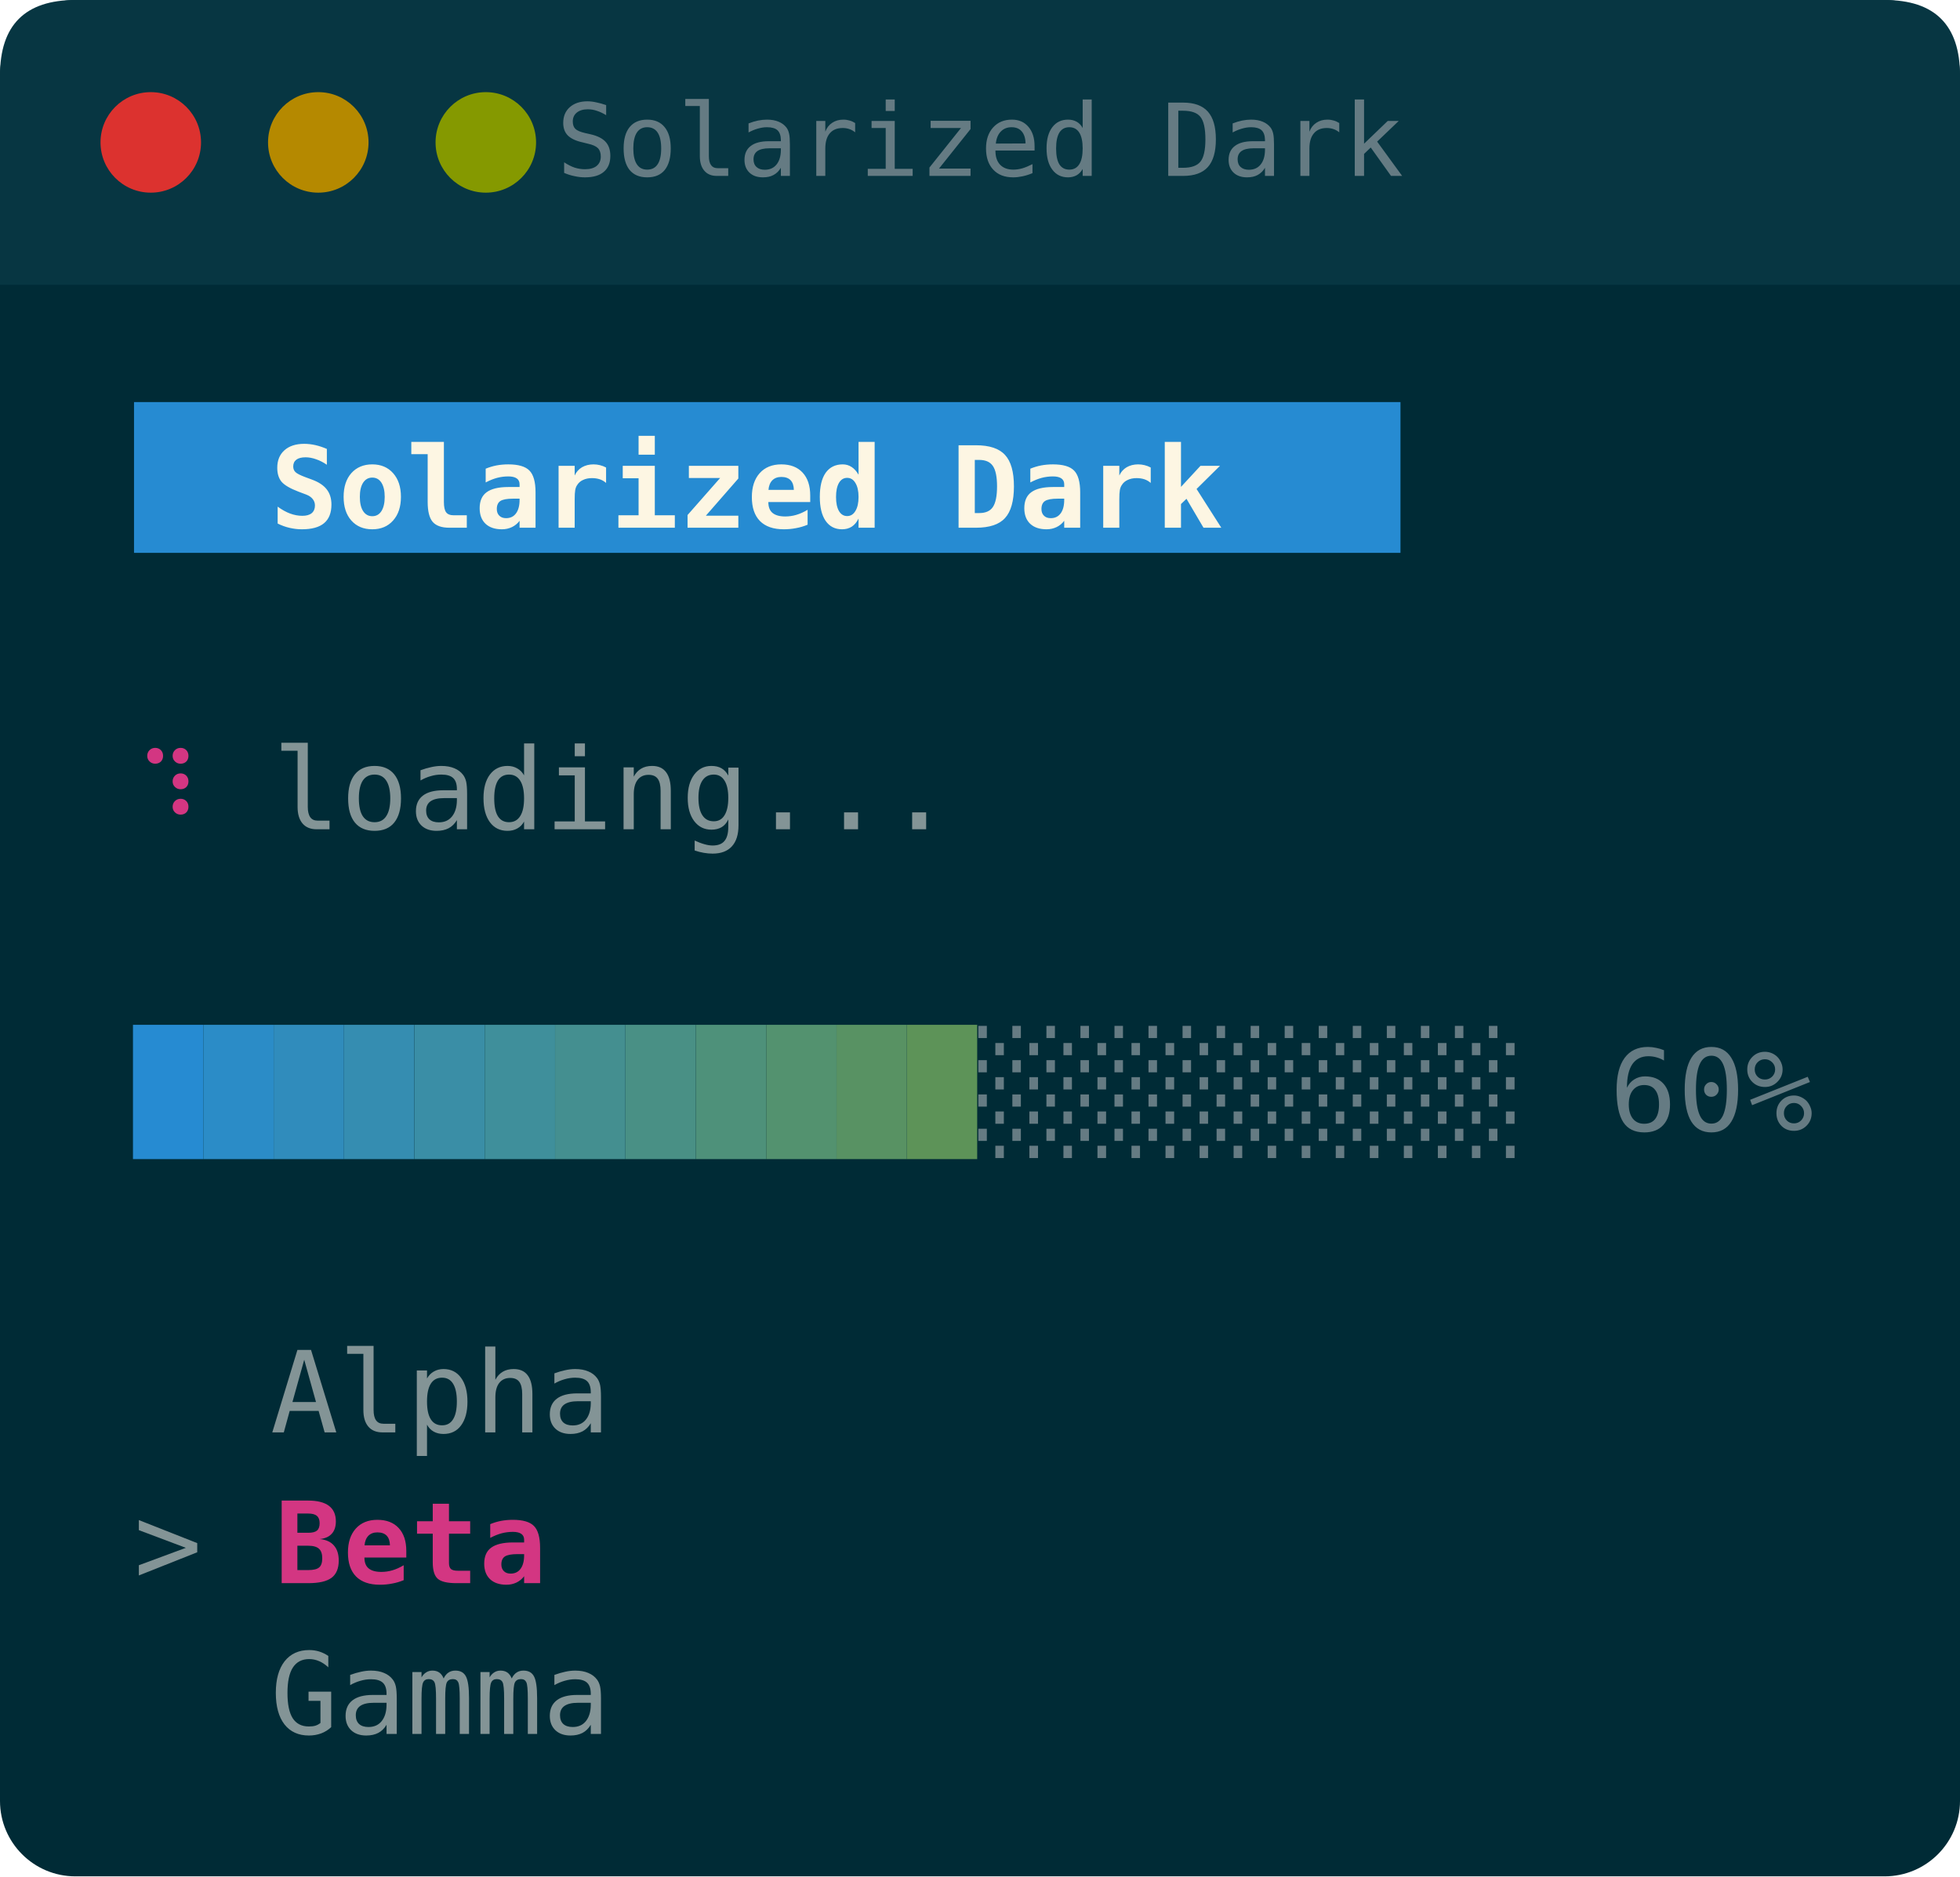
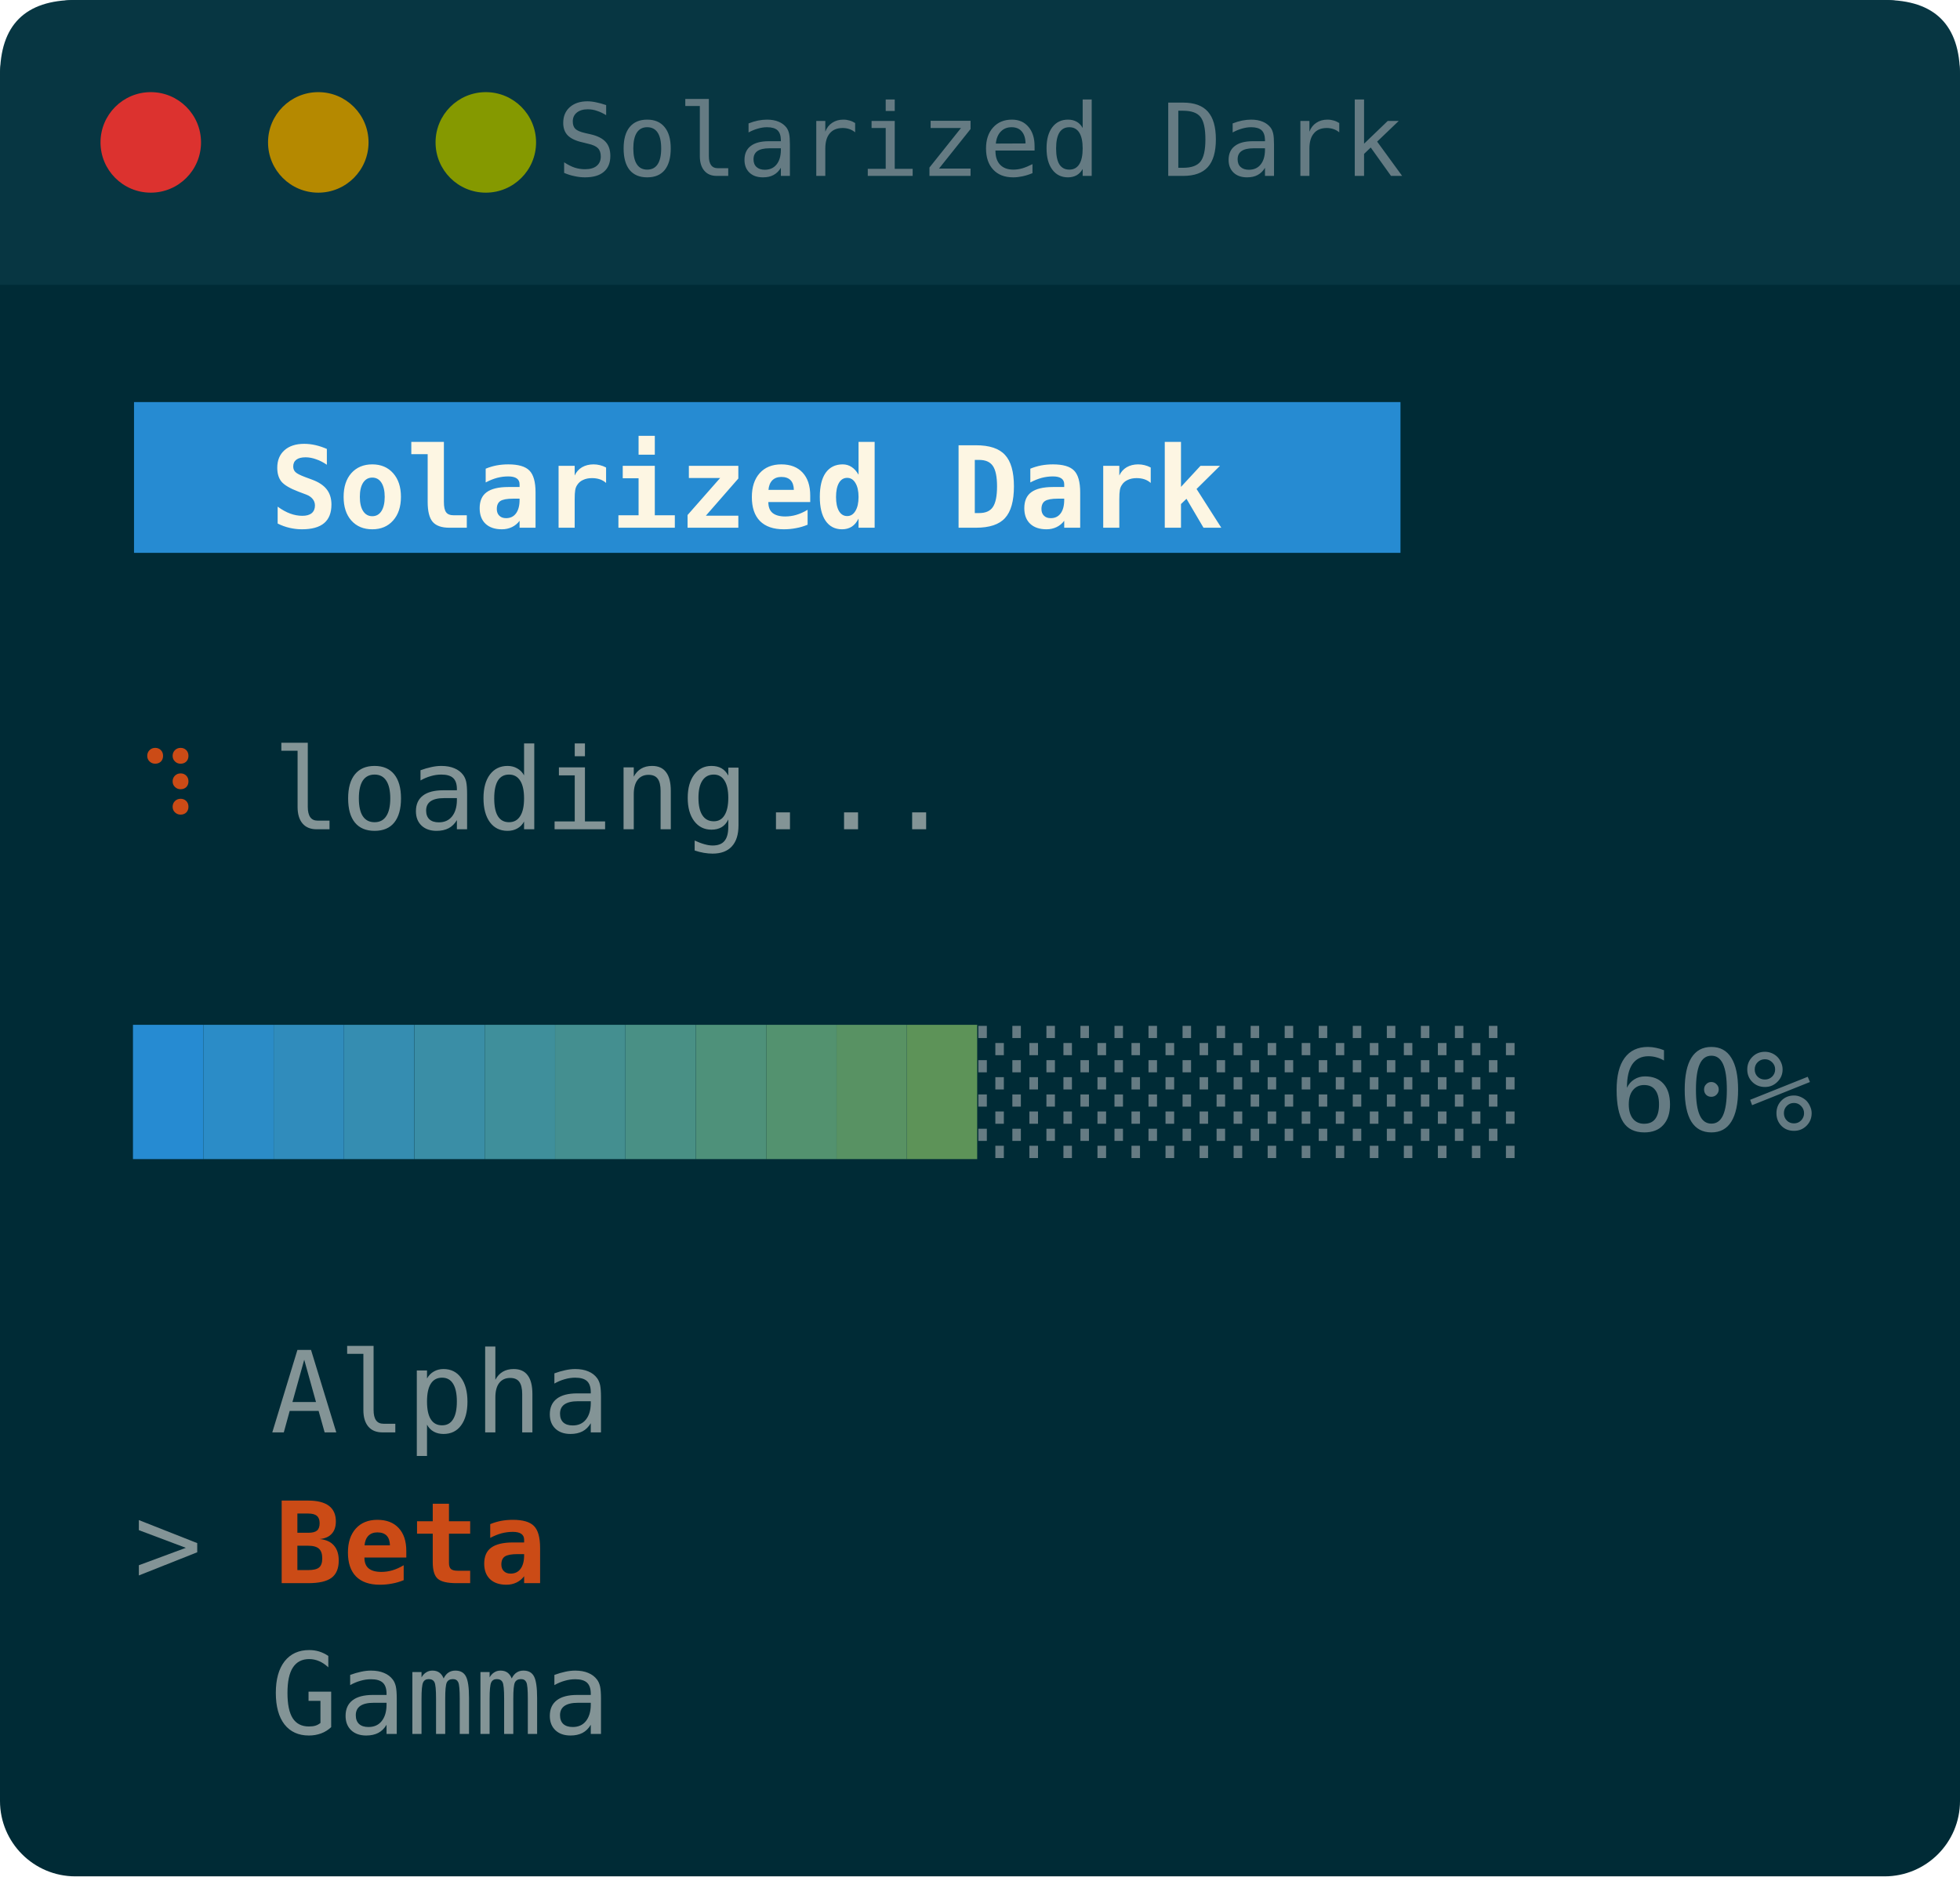
<svg xmlns="http://www.w3.org/2000/svg" width="234" height="224" viewBox="0 0 234 224" font-family="'SFMono-Regular', 'JetBrains Mono', 'Fira Code', 'Cascadia Code', Menlo, Consolas, 'DejaVu Sans Mono', monospace" font-size="13.5">
  <rect x="0" y="0" width="234" height="224" rx="9.0" fill="#002b36" />
  <path d="M0 9.0 Q0 0 9.0 0 H225.0 Q234 0 234 9.0 V34 H0 Z" fill="#073642" />
  <circle cx="18" cy="17" r="6" fill="#dc322f" />
  <circle cx="38" cy="17" r="6" fill="#b58900" />
  <circle cx="58" cy="17" r="6" fill="#859900" />
  <text x="117" y="21" text-anchor="middle" fill="#657b83" font-size="12">Solarized Dark</text>
  <rect x="16.0" y="48.0" width="151.2" height="18.0" fill="#268bd2" />
  <text y="63.0" xml:space="preserve">
    <tspan x="16.0" textLength="151.2" fill="#fdf6e3" font-weight="bold">  Solarized Dark  </tspan>
  </text>
  <text y="99.0" xml:space="preserve">
-     <tspan x="16.0" textLength="8.4" fill="#d33682">⠹</tspan>
+     <tspan x="16.0" textLength="8.4" fill="#cb4b16">⠹</tspan>
    <tspan x="24.4" textLength="193.2" fill="#839496"> loading...            </tspan>
  </text>
  <text y="117.0" xml:space="preserve">
    <tspan x="16.0" textLength="201.6" fill="#839496">                        </tspan>
  </text>
  <text y="135.0" xml:space="preserve">
    <tspan x="16.0" textLength="8.4" fill="#268bd2">█</tspan>
    <tspan x="24.4" textLength="8.4" fill="#2b8cc7">█</tspan>
    <tspan x="32.8" textLength="8.4" fill="#308cbc">█</tspan>
    <tspan x="41.2" textLength="8.4" fill="#358db1">█</tspan>
    <tspan x="49.6" textLength="8.4" fill="#3a8ea6">█</tspan>
    <tspan x="58.0" textLength="8.4" fill="#3f8f9b">█</tspan>
    <tspan x="66.4" textLength="8.4" fill="#448f90">█</tspan>
    <tspan x="74.8" textLength="8.4" fill="#499085">█</tspan>
    <tspan x="83.2" textLength="8.4" fill="#4e917a">█</tspan>
    <tspan x="91.6" textLength="8.4" fill="#53926f">█</tspan>
    <tspan x="100.0" textLength="8.4" fill="#589263">█</tspan>
    <tspan x="108.4" textLength="8.4" fill="#5d9358">█</tspan>
    <tspan x="116.8" textLength="67.2" fill="#657b83">░░░░░░░░</tspan>
    <tspan x="184.0" textLength="33.6" fill="#657b83"> 60%</tspan>
  </text>
  <text y="153.0" xml:space="preserve">
    <tspan x="16.0" textLength="201.6" fill="#839496">                        </tspan>
  </text>
  <text y="171.0" xml:space="preserve">
    <tspan x="16.0" textLength="201.6" fill="#839496">  Alpha                 </tspan>
  </text>
  <text y="189.0" xml:space="preserve">
    <tspan x="16.0" textLength="16.8" fill="#839496">&gt; </tspan>
-     <tspan x="32.8" textLength="33.6" fill="#d33682" font-weight="bold">Beta</tspan>
+     <tspan x="32.8" textLength="33.6" fill="#cb4b16" font-weight="bold">Beta</tspan>
    <tspan x="66.4" textLength="151.2" fill="#839496">                  </tspan>
  </text>
  <text y="207.0" xml:space="preserve">
    <tspan x="16.0" textLength="201.6" fill="#839496">  Gamma                 </tspan>
  </text>
</svg>
